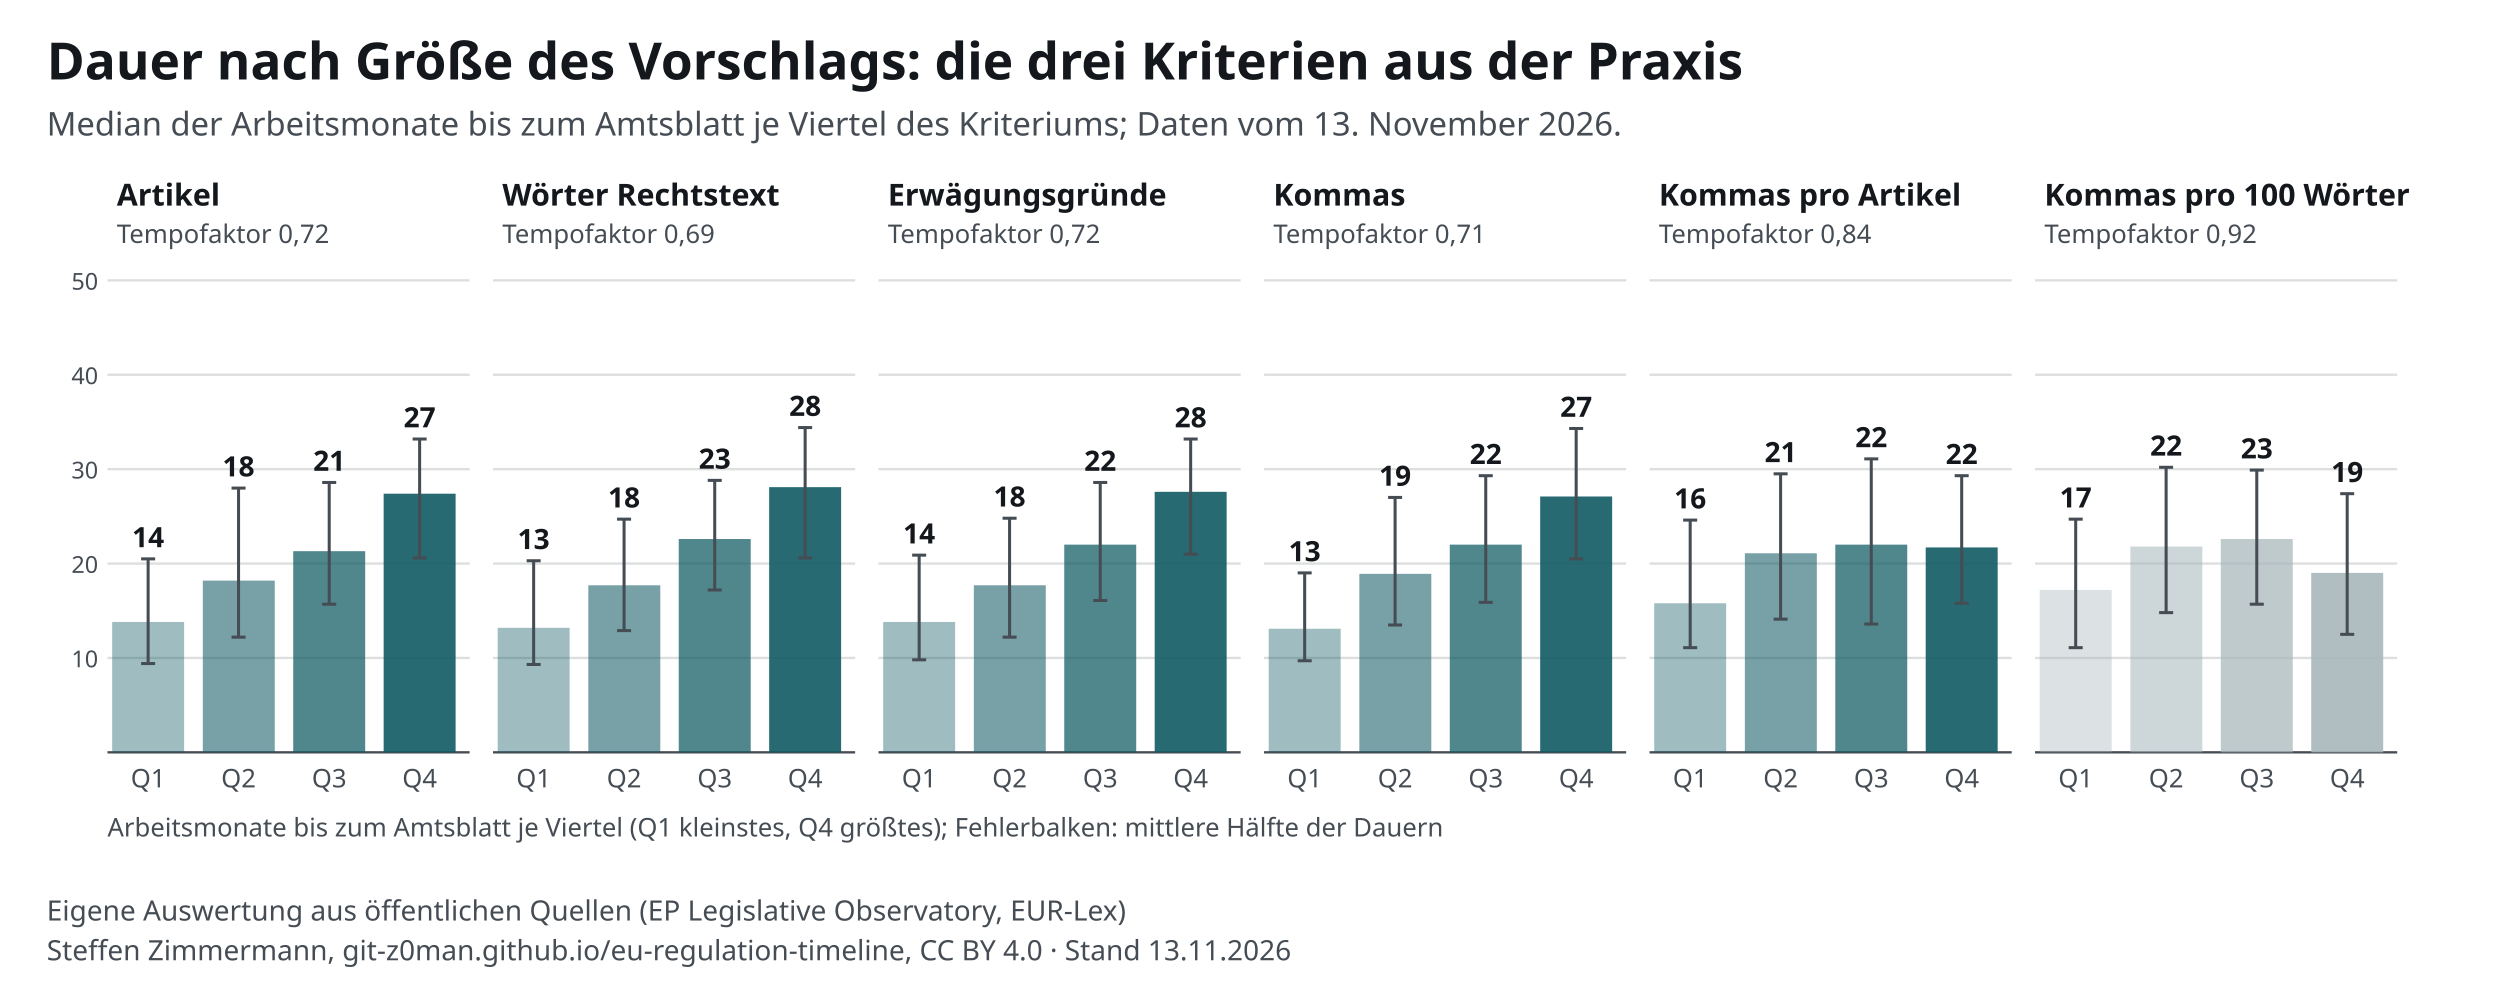
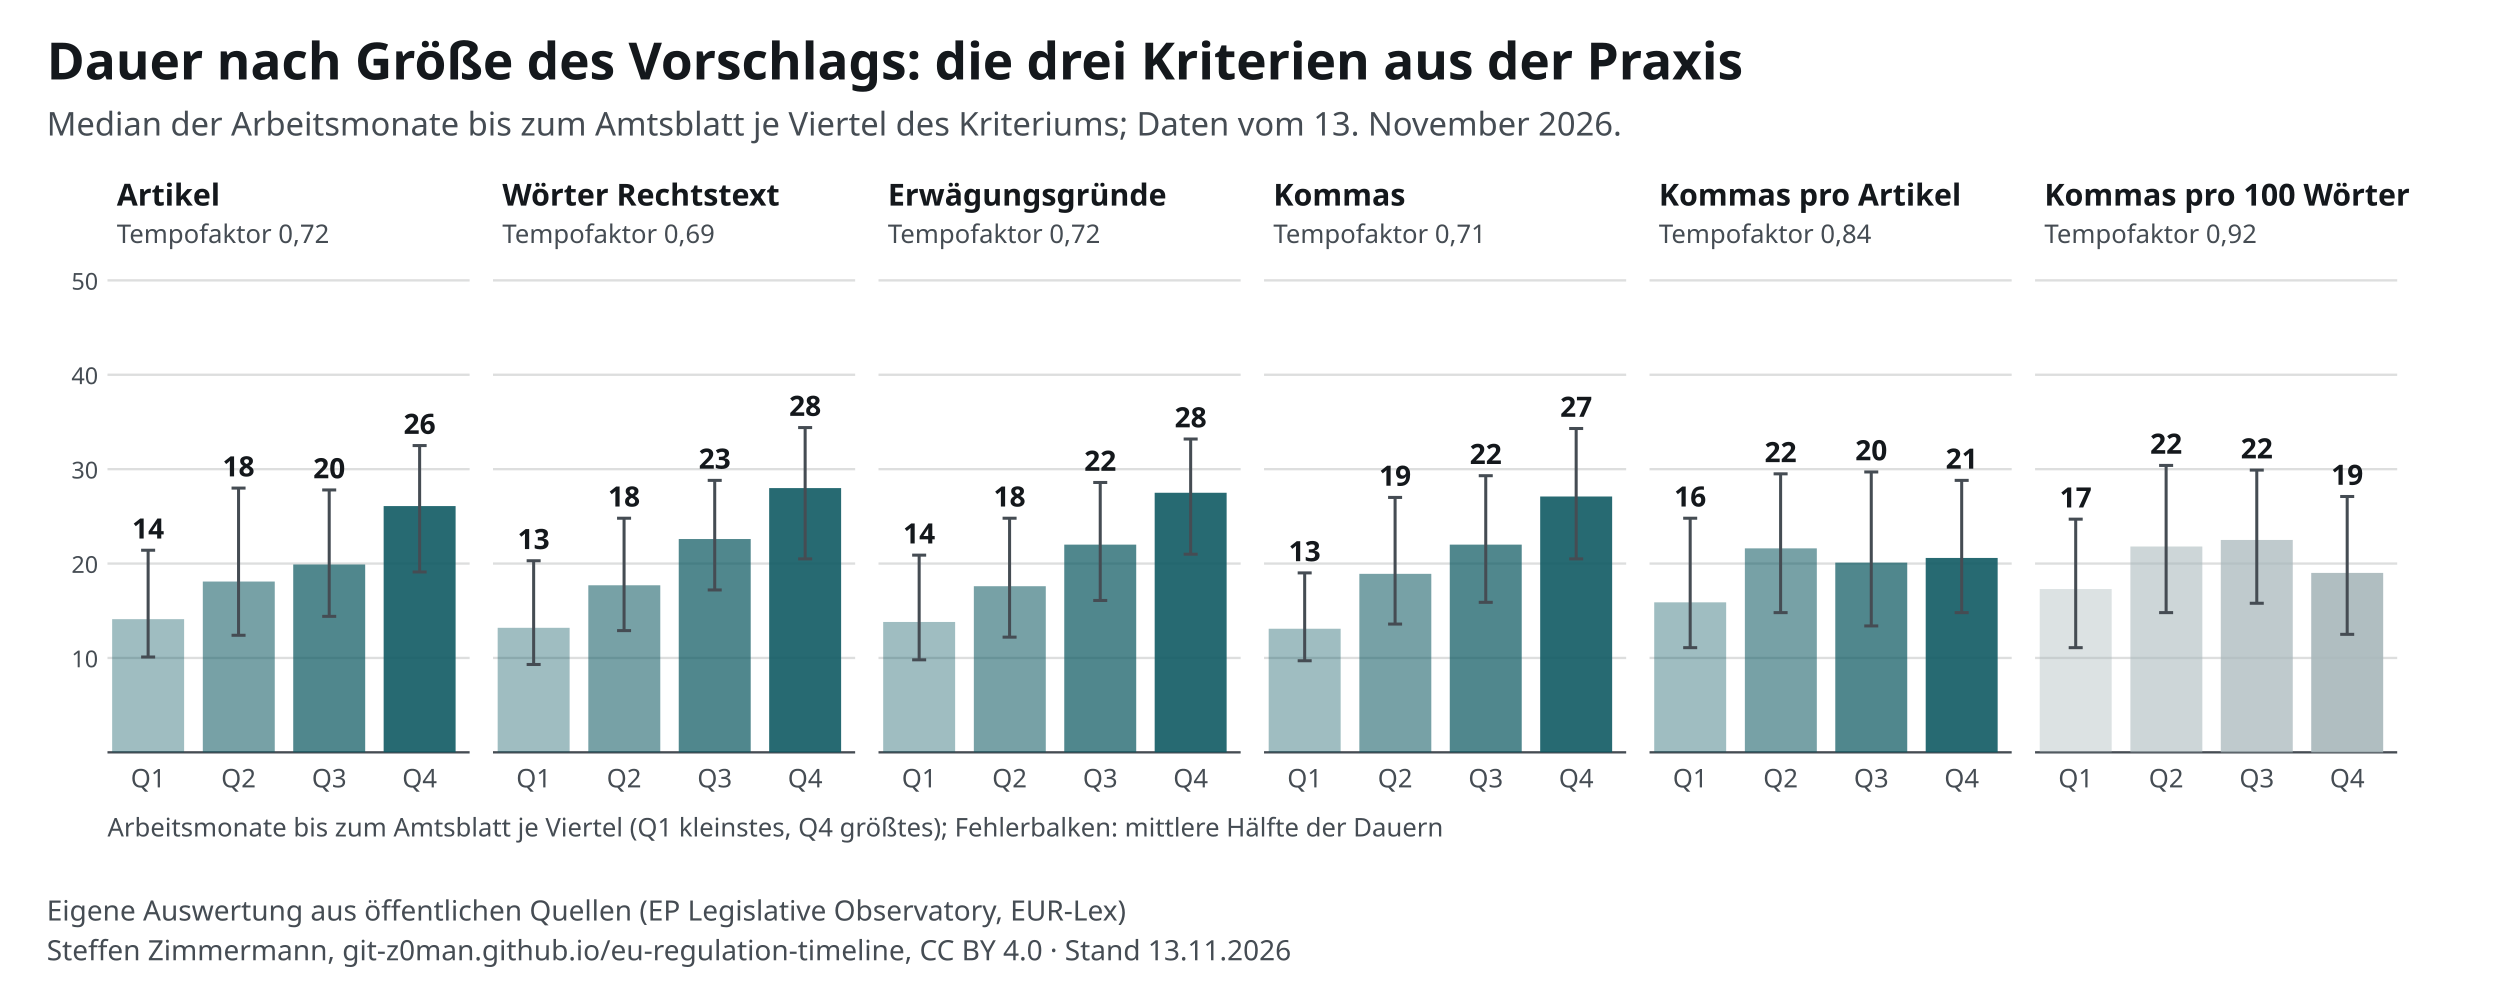
<svg xmlns="http://www.w3.org/2000/svg" width="1070" height="425" viewBox="0 0 1070 425" font-family="&quot;Source Sans 3&quot;, system-ui, -apple-system, Segoe UI, Roboto, Arial, sans-serif" font-size="13">
  <style>text{font-family:"Source Sans 3",system-ui,sans-serif}.ink,.inkf{fill:#14181c}.mu{fill:#454c53}.gr{stroke:#14181c24}.ax{stroke:#454c53}.acc{fill:#0f5a63}.accs{stroke:#0f5a63}.grey{fill:#a7b7ba}.greys{stroke:#6e9195}.tint{fill:#e3eeef}.sheet{fill:#fff}.inks{stroke:#14181c}.ink2s{stroke:#454c53}.ink2f{fill:#454c53}.hol{fill:#fff;stroke:#14181c}.holq{fill:#fff;stroke:#6e9195}.halo{paint-order:stroke;stroke:#fff;stroke-width:4px;stroke-linejoin:round}.hit .bg{fill:transparent}[hidden]{display:none}</style>
  <rect width="1070" height="425" fill="#fff" />
  <text x="20" y="34" font-size="22" font-weight="700" class="ink">Dauer nach Größe des Vorschlags: die drei Kriterien aus der Praxis</text>
  <text x="20" y="58" font-size="14" class="mu">Median der Arbeitsmonate bis zum Amtsblatt je Viertel des Kriteriums; Daten vom 13. November 2026.</text>
  <g transform="translate(20,72)">
    <text x="30.0" y="16.0" font-size="13" text-anchor="start" class="ink" font-weight="700">Artikel</text>
    <text x="30.0" y="32.0" font-size="11" text-anchor="start" class="mu">Tempofaktor 0,72</text>
    <line x1="26" y1="209.6" x2="181" y2="209.6" class="gr" />
    <text x="22.0" y="213.6" font-size="10" text-anchor="end" class="mu">10</text>
    <line x1="26" y1="169.2" x2="181" y2="169.2" class="gr" />
    <text x="22.0" y="173.2" font-size="10" text-anchor="end" class="mu">20</text>
    <line x1="26" y1="128.8" x2="181" y2="128.8" class="gr" />
    <text x="22.0" y="132.8" font-size="10" text-anchor="end" class="mu">30</text>
    <line x1="26" y1="88.4" x2="181" y2="88.4" class="gr" />
    <text x="22.0" y="92.4" font-size="10" text-anchor="end" class="mu">40</text>
    <line x1="26" y1="48.0" x2="181" y2="48.0" class="gr" />
    <text x="22.0" y="52.0" font-size="10" text-anchor="end" class="mu">50</text>
    <line x1="26" y1="250" x2="181" y2="250" class="ax" />
    <g>
-       <rect x="28.0" y="194.2" width="30.8" height="55.8" class="acc" opacity="0.40" />
-       <line x1="43.4" y1="212.0" x2="43.4" y2="167.2" class="ink2s" stroke-width="1.3" />
-       <line x1="40.4" y1="212.0" x2="46.4" y2="212.0" class="ink2s" stroke-width="1.3" />
-       <line x1="40.4" y1="167.2" x2="46.4" y2="167.2" class="ink2s" stroke-width="1.3" />
-       <text x="43.4" y="162.2" font-size="12" text-anchor="middle" class="ink" font-weight="600">14</text>
+       <rect x="28.0" y="193.0" width="30.8" height="57.0" class="acc" opacity="0.40" />
+       <line x1="43.4" y1="209.2" x2="43.4" y2="163.5" class="ink2s" stroke-width="1.3" />
+       <line x1="40.4" y1="209.2" x2="46.4" y2="209.2" class="ink2s" stroke-width="1.3" />
+       <line x1="40.4" y1="163.5" x2="46.4" y2="163.5" class="ink2s" stroke-width="1.3" />
+       <text x="43.4" y="158.5" font-size="12" text-anchor="middle" class="ink" font-weight="600">14</text>
      <text x="43.4" y="265.0" font-size="11" text-anchor="middle" class="mu">Q1</text>
    </g>
    <g>
-       <rect x="66.8" y="176.5" width="30.8" height="73.5" class="acc" opacity="0.57" />
-       <line x1="82.1" y1="200.7" x2="82.1" y2="136.9" class="ink2s" stroke-width="1.3" />
-       <line x1="79.1" y1="200.7" x2="85.1" y2="200.7" class="ink2s" stroke-width="1.3" />
+       <rect x="66.8" y="176.9" width="30.8" height="73.1" class="acc" opacity="0.57" />
+       <line x1="82.1" y1="199.9" x2="82.1" y2="136.9" class="ink2s" stroke-width="1.3" />
+       <line x1="79.1" y1="199.9" x2="85.1" y2="199.9" class="ink2s" stroke-width="1.3" />
      <line x1="79.1" y1="136.9" x2="85.1" y2="136.9" class="ink2s" stroke-width="1.3" />
      <text x="82.1" y="131.9" font-size="12" text-anchor="middle" class="ink" font-weight="600">18</text>
      <text x="82.1" y="265.0" font-size="11" text-anchor="middle" class="mu">Q2</text>
    </g>
    <g>
-       <rect x="105.5" y="163.9" width="30.8" height="86.1" class="acc" opacity="0.73" />
-       <line x1="120.9" y1="186.6" x2="120.9" y2="134.5" class="ink2s" stroke-width="1.3" />
-       <line x1="117.9" y1="186.6" x2="123.9" y2="186.6" class="ink2s" stroke-width="1.3" />
-       <line x1="117.9" y1="134.5" x2="123.9" y2="134.5" class="ink2s" stroke-width="1.3" />
-       <text x="120.9" y="129.5" font-size="12" text-anchor="middle" class="ink" font-weight="600">21</text>
+       <rect x="105.5" y="169.6" width="30.8" height="80.4" class="acc" opacity="0.73" />
+       <line x1="120.9" y1="191.8" x2="120.9" y2="137.7" class="ink2s" stroke-width="1.3" />
+       <line x1="117.9" y1="191.8" x2="123.9" y2="191.8" class="ink2s" stroke-width="1.3" />
+       <line x1="117.9" y1="137.7" x2="123.9" y2="137.7" class="ink2s" stroke-width="1.3" />
+       <text x="120.9" y="132.7" font-size="12" text-anchor="middle" class="ink" font-weight="600">20</text>
      <text x="120.9" y="265.0" font-size="11" text-anchor="middle" class="mu">Q3</text>
    </g>
    <g>
-       <rect x="144.2" y="139.3" width="30.8" height="110.7" class="acc" opacity="0.90" />
-       <line x1="159.6" y1="166.8" x2="159.6" y2="115.9" class="ink2s" stroke-width="1.3" />
-       <line x1="156.6" y1="166.8" x2="162.6" y2="166.8" class="ink2s" stroke-width="1.3" />
-       <line x1="156.6" y1="115.9" x2="162.6" y2="115.9" class="ink2s" stroke-width="1.3" />
-       <text x="159.6" y="110.9" font-size="12" text-anchor="middle" class="ink" font-weight="600">27</text>
+       <rect x="144.2" y="144.6" width="30.8" height="105.4" class="acc" opacity="0.90" />
+       <line x1="159.6" y1="172.8" x2="159.6" y2="118.7" class="ink2s" stroke-width="1.3" />
+       <line x1="156.6" y1="172.8" x2="162.6" y2="172.8" class="ink2s" stroke-width="1.3" />
+       <line x1="156.6" y1="118.7" x2="162.6" y2="118.7" class="ink2s" stroke-width="1.3" />
+       <text x="159.6" y="113.7" font-size="12" text-anchor="middle" class="ink" font-weight="600">26</text>
      <text x="159.6" y="265.0" font-size="11" text-anchor="middle" class="mu">Q4</text>
    </g>
    <text x="195.0" y="16.0" font-size="13" text-anchor="start" class="ink" font-weight="700">Wörter Rechtstext</text>
    <text x="195.0" y="32.0" font-size="11" text-anchor="start" class="mu">Tempofaktor 0,69</text>
    <line x1="191" y1="209.6" x2="346" y2="209.6" class="gr" />
    <line x1="191" y1="169.2" x2="346" y2="169.2" class="gr" />
    <line x1="191" y1="128.8" x2="346" y2="128.8" class="gr" />
    <line x1="191" y1="88.4" x2="346" y2="88.4" class="gr" />
    <line x1="191" y1="48.0" x2="346" y2="48.0" class="gr" />
    <line x1="191" y1="250" x2="346" y2="250" class="ax" />
    <g>
      <rect x="193.0" y="196.7" width="30.8" height="53.3" class="acc" opacity="0.40" />
      <line x1="208.4" y1="212.4" x2="208.4" y2="168.0" class="ink2s" stroke-width="1.3" />
      <line x1="205.4" y1="212.4" x2="211.4" y2="212.4" class="ink2s" stroke-width="1.3" />
      <line x1="205.4" y1="168.0" x2="211.4" y2="168.0" class="ink2s" stroke-width="1.3" />
      <text x="208.4" y="163.0" font-size="12" text-anchor="middle" class="ink" font-weight="600">13</text>
      <text x="208.4" y="265.0" font-size="11" text-anchor="middle" class="mu">Q1</text>
    </g>
    <g>
      <rect x="231.8" y="178.5" width="30.8" height="71.5" class="acc" opacity="0.57" />
-       <line x1="247.1" y1="197.9" x2="247.1" y2="150.2" class="ink2s" stroke-width="1.3" />
+       <line x1="247.1" y1="197.9" x2="247.1" y2="149.8" class="ink2s" stroke-width="1.3" />
      <line x1="244.1" y1="197.9" x2="250.1" y2="197.9" class="ink2s" stroke-width="1.3" />
-       <line x1="244.1" y1="150.2" x2="250.1" y2="150.2" class="ink2s" stroke-width="1.3" />
-       <text x="247.1" y="145.2" font-size="12" text-anchor="middle" class="ink" font-weight="600">18</text>
+       <line x1="244.1" y1="149.8" x2="250.1" y2="149.8" class="ink2s" stroke-width="1.3" />
+       <text x="247.1" y="144.8" font-size="12" text-anchor="middle" class="ink" font-weight="600">18</text>
      <text x="247.1" y="265.0" font-size="11" text-anchor="middle" class="mu">Q2</text>
    </g>
    <g>
      <rect x="270.5" y="158.7" width="30.8" height="91.3" class="acc" opacity="0.73" />
      <line x1="285.9" y1="180.5" x2="285.9" y2="133.6" class="ink2s" stroke-width="1.3" />
      <line x1="282.9" y1="180.5" x2="288.9" y2="180.5" class="ink2s" stroke-width="1.3" />
      <line x1="282.9" y1="133.6" x2="288.9" y2="133.6" class="ink2s" stroke-width="1.3" />
      <text x="285.9" y="128.6" font-size="12" text-anchor="middle" class="ink" font-weight="600">23</text>
      <text x="285.9" y="265.0" font-size="11" text-anchor="middle" class="mu">Q3</text>
    </g>
    <g>
-       <rect x="309.2" y="136.5" width="30.8" height="113.5" class="acc" opacity="0.90" />
-       <line x1="324.6" y1="166.8" x2="324.6" y2="111.0" class="ink2s" stroke-width="1.3" />
-       <line x1="321.6" y1="166.8" x2="327.6" y2="166.8" class="ink2s" stroke-width="1.3" />
+       <rect x="309.2" y="136.9" width="30.8" height="113.1" class="acc" opacity="0.90" />
+       <line x1="324.6" y1="167.2" x2="324.6" y2="111.0" class="ink2s" stroke-width="1.3" />
+       <line x1="321.6" y1="167.2" x2="327.6" y2="167.2" class="ink2s" stroke-width="1.3" />
      <line x1="321.6" y1="111.0" x2="327.6" y2="111.0" class="ink2s" stroke-width="1.3" />
      <text x="324.6" y="106.0" font-size="12" text-anchor="middle" class="ink" font-weight="600">28</text>
      <text x="324.6" y="265.0" font-size="11" text-anchor="middle" class="mu">Q4</text>
    </g>
    <text x="360.0" y="16.0" font-size="13" text-anchor="start" class="ink" font-weight="700">Erwägungsgründe</text>
    <text x="360.0" y="32.0" font-size="11" text-anchor="start" class="mu">Tempofaktor 0,72</text>
    <line x1="356" y1="209.6" x2="511" y2="209.6" class="gr" />
    <line x1="356" y1="169.2" x2="511" y2="169.2" class="gr" />
    <line x1="356" y1="128.8" x2="511" y2="128.8" class="gr" />
    <line x1="356" y1="88.4" x2="511" y2="88.4" class="gr" />
    <line x1="356" y1="48.0" x2="511" y2="48.0" class="gr" />
    <line x1="356" y1="250" x2="511" y2="250" class="ax" />
    <g>
      <rect x="358.0" y="194.2" width="30.8" height="55.8" class="acc" opacity="0.40" />
      <line x1="373.4" y1="210.4" x2="373.4" y2="165.6" class="ink2s" stroke-width="1.3" />
      <line x1="370.4" y1="210.4" x2="376.4" y2="210.4" class="ink2s" stroke-width="1.3" />
      <line x1="370.4" y1="165.6" x2="376.4" y2="165.6" class="ink2s" stroke-width="1.3" />
      <text x="373.4" y="160.6" font-size="12" text-anchor="middle" class="ink" font-weight="600">14</text>
      <text x="373.4" y="265.0" font-size="11" text-anchor="middle" class="mu">Q1</text>
    </g>
    <g>
-       <rect x="396.8" y="178.5" width="30.8" height="71.5" class="acc" opacity="0.57" />
+       <rect x="396.8" y="178.9" width="30.8" height="71.1" class="acc" opacity="0.57" />
      <line x1="412.1" y1="200.7" x2="412.1" y2="149.8" class="ink2s" stroke-width="1.3" />
      <line x1="409.1" y1="200.7" x2="415.1" y2="200.7" class="ink2s" stroke-width="1.3" />
      <line x1="409.1" y1="149.8" x2="415.1" y2="149.8" class="ink2s" stroke-width="1.3" />
      <text x="412.1" y="144.8" font-size="12" text-anchor="middle" class="ink" font-weight="600">18</text>
      <text x="412.1" y="265.0" font-size="11" text-anchor="middle" class="mu">Q2</text>
    </g>
    <g>
      <rect x="435.5" y="161.1" width="30.8" height="88.9" class="acc" opacity="0.73" />
      <line x1="450.9" y1="185.0" x2="450.9" y2="134.5" class="ink2s" stroke-width="1.3" />
      <line x1="447.9" y1="185.0" x2="453.9" y2="185.0" class="ink2s" stroke-width="1.3" />
      <line x1="447.9" y1="134.5" x2="453.9" y2="134.5" class="ink2s" stroke-width="1.3" />
      <text x="450.9" y="129.5" font-size="12" text-anchor="middle" class="ink" font-weight="600">22</text>
      <text x="450.9" y="265.0" font-size="11" text-anchor="middle" class="mu">Q3</text>
    </g>
    <g>
-       <rect x="474.2" y="138.5" width="30.8" height="111.5" class="acc" opacity="0.90" />
+       <rect x="474.2" y="138.9" width="30.8" height="111.1" class="acc" opacity="0.90" />
      <line x1="489.6" y1="165.2" x2="489.6" y2="115.9" class="ink2s" stroke-width="1.3" />
      <line x1="486.6" y1="165.2" x2="492.6" y2="165.2" class="ink2s" stroke-width="1.3" />
      <line x1="486.6" y1="115.9" x2="492.6" y2="115.9" class="ink2s" stroke-width="1.3" />
      <text x="489.6" y="110.9" font-size="12" text-anchor="middle" class="ink" font-weight="600">28</text>
      <text x="489.6" y="265.0" font-size="11" text-anchor="middle" class="mu">Q4</text>
    </g>
    <text x="525.0" y="16.0" font-size="13" text-anchor="start" class="ink" font-weight="700">Kommas</text>
    <text x="525.0" y="32.0" font-size="11" text-anchor="start" class="mu">Tempofaktor 0,71</text>
    <line x1="521" y1="209.6" x2="676" y2="209.6" class="gr" />
    <line x1="521" y1="169.2" x2="676" y2="169.2" class="gr" />
    <line x1="521" y1="128.8" x2="676" y2="128.8" class="gr" />
    <line x1="521" y1="88.4" x2="676" y2="88.4" class="gr" />
    <line x1="521" y1="48.0" x2="676" y2="48.0" class="gr" />
    <line x1="521" y1="250" x2="676" y2="250" class="ax" />
    <g>
      <rect x="523.0" y="197.1" width="30.8" height="52.9" class="acc" opacity="0.40" />
      <line x1="538.4" y1="210.8" x2="538.4" y2="173.2" class="ink2s" stroke-width="1.3" />
      <line x1="535.4" y1="210.8" x2="541.4" y2="210.8" class="ink2s" stroke-width="1.3" />
      <line x1="535.4" y1="173.2" x2="541.4" y2="173.2" class="ink2s" stroke-width="1.3" />
      <text x="538.4" y="168.2" font-size="12" text-anchor="middle" class="ink" font-weight="600">13</text>
      <text x="538.4" y="265.0" font-size="11" text-anchor="middle" class="mu">Q1</text>
    </g>
    <g>
      <rect x="561.8" y="173.6" width="30.8" height="76.4" class="acc" opacity="0.57" />
-       <line x1="577.1" y1="195.5" x2="577.1" y2="140.9" class="ink2s" stroke-width="1.3" />
-       <line x1="574.1" y1="195.5" x2="580.1" y2="195.5" class="ink2s" stroke-width="1.3" />
+       <line x1="577.1" y1="195.1" x2="577.1" y2="140.9" class="ink2s" stroke-width="1.3" />
+       <line x1="574.1" y1="195.1" x2="580.1" y2="195.1" class="ink2s" stroke-width="1.3" />
      <line x1="574.1" y1="140.9" x2="580.1" y2="140.9" class="ink2s" stroke-width="1.3" />
      <text x="577.1" y="135.9" font-size="12" text-anchor="middle" class="ink" font-weight="600">19</text>
      <text x="577.1" y="265.0" font-size="11" text-anchor="middle" class="mu">Q2</text>
    </g>
    <g>
      <rect x="600.5" y="161.1" width="30.8" height="88.9" class="acc" opacity="0.73" />
      <line x1="615.9" y1="185.8" x2="615.9" y2="131.6" class="ink2s" stroke-width="1.3" />
      <line x1="612.9" y1="185.8" x2="618.9" y2="185.8" class="ink2s" stroke-width="1.3" />
      <line x1="612.9" y1="131.6" x2="618.9" y2="131.6" class="ink2s" stroke-width="1.3" />
      <text x="615.9" y="126.6" font-size="12" text-anchor="middle" class="ink" font-weight="600">22</text>
      <text x="615.9" y="265.0" font-size="11" text-anchor="middle" class="mu">Q3</text>
    </g>
    <g>
      <rect x="639.2" y="140.5" width="30.8" height="109.5" class="acc" opacity="0.90" />
      <line x1="654.6" y1="167.2" x2="654.6" y2="111.4" class="ink2s" stroke-width="1.3" />
      <line x1="651.6" y1="167.2" x2="657.6" y2="167.2" class="ink2s" stroke-width="1.3" />
      <line x1="651.6" y1="111.4" x2="657.6" y2="111.4" class="ink2s" stroke-width="1.3" />
      <text x="654.6" y="106.4" font-size="12" text-anchor="middle" class="ink" font-weight="600">27</text>
      <text x="654.6" y="265.0" font-size="11" text-anchor="middle" class="mu">Q4</text>
    </g>
    <text x="690.0" y="16.0" font-size="13" text-anchor="start" class="ink" font-weight="700">Kommas pro Artikel</text>
    <text x="690.0" y="32.0" font-size="11" text-anchor="start" class="mu">Tempofaktor 0,84</text>
    <line x1="686" y1="209.6" x2="841" y2="209.6" class="gr" />
    <line x1="686" y1="169.2" x2="841" y2="169.2" class="gr" />
    <line x1="686" y1="128.8" x2="841" y2="128.8" class="gr" />
    <line x1="686" y1="88.4" x2="841" y2="88.4" class="gr" />
    <line x1="686" y1="48.0" x2="841" y2="48.0" class="gr" />
    <line x1="686" y1="250" x2="841" y2="250" class="ax" />
    <g>
-       <rect x="688.0" y="186.2" width="30.8" height="63.8" class="acc" opacity="0.40" />
-       <line x1="703.4" y1="205.2" x2="703.4" y2="150.6" class="ink2s" stroke-width="1.3" />
+       <rect x="688.0" y="185.8" width="30.8" height="64.2" class="acc" opacity="0.40" />
+       <line x1="703.4" y1="205.2" x2="703.4" y2="149.8" class="ink2s" stroke-width="1.3" />
      <line x1="700.4" y1="205.2" x2="706.4" y2="205.2" class="ink2s" stroke-width="1.3" />
-       <line x1="700.4" y1="150.6" x2="706.4" y2="150.6" class="ink2s" stroke-width="1.3" />
-       <text x="703.4" y="145.6" font-size="12" text-anchor="middle" class="ink" font-weight="600">16</text>
+       <line x1="700.4" y1="149.8" x2="706.4" y2="149.8" class="ink2s" stroke-width="1.3" />
+       <text x="703.4" y="144.8" font-size="12" text-anchor="middle" class="ink" font-weight="600">16</text>
      <text x="703.4" y="265.0" font-size="11" text-anchor="middle" class="mu">Q1</text>
    </g>
    <g>
-       <rect x="726.8" y="164.8" width="30.8" height="85.2" class="acc" opacity="0.57" />
-       <line x1="742.1" y1="193.0" x2="742.1" y2="130.8" class="ink2s" stroke-width="1.3" />
-       <line x1="739.1" y1="193.0" x2="745.1" y2="193.0" class="ink2s" stroke-width="1.3" />
+       <rect x="726.8" y="162.7" width="30.8" height="87.3" class="acc" opacity="0.57" />
+       <line x1="742.1" y1="190.2" x2="742.1" y2="130.8" class="ink2s" stroke-width="1.3" />
+       <line x1="739.1" y1="190.2" x2="745.1" y2="190.2" class="ink2s" stroke-width="1.3" />
      <line x1="739.1" y1="130.8" x2="745.1" y2="130.8" class="ink2s" stroke-width="1.3" />
-       <text x="742.1" y="125.8" font-size="12" text-anchor="middle" class="ink" font-weight="600">21</text>
+       <text x="742.1" y="125.8" font-size="12" text-anchor="middle" class="ink" font-weight="600">22</text>
      <text x="742.1" y="265.0" font-size="11" text-anchor="middle" class="mu">Q2</text>
    </g>
    <g>
-       <rect x="765.5" y="161.1" width="30.8" height="88.9" class="acc" opacity="0.73" />
-       <line x1="780.9" y1="195.1" x2="780.9" y2="124.4" class="ink2s" stroke-width="1.3" />
-       <line x1="777.9" y1="195.1" x2="783.9" y2="195.1" class="ink2s" stroke-width="1.3" />
-       <line x1="777.9" y1="124.4" x2="783.9" y2="124.4" class="ink2s" stroke-width="1.3" />
-       <text x="780.9" y="119.4" font-size="12" text-anchor="middle" class="ink" font-weight="600">22</text>
+       <rect x="765.5" y="168.8" width="30.8" height="81.2" class="acc" opacity="0.73" />
+       <line x1="780.9" y1="195.9" x2="780.9" y2="130.0" class="ink2s" stroke-width="1.3" />
+       <line x1="777.9" y1="195.9" x2="783.9" y2="195.9" class="ink2s" stroke-width="1.3" />
+       <line x1="777.9" y1="130.0" x2="783.9" y2="130.0" class="ink2s" stroke-width="1.3" />
+       <text x="780.9" y="125.0" font-size="12" text-anchor="middle" class="ink" font-weight="600">20</text>
      <text x="780.9" y="265.0" font-size="11" text-anchor="middle" class="mu">Q3</text>
    </g>
    <g>
-       <rect x="804.2" y="162.3" width="30.8" height="87.7" class="acc" opacity="0.90" />
-       <line x1="819.6" y1="186.2" x2="819.6" y2="131.6" class="ink2s" stroke-width="1.3" />
-       <line x1="816.6" y1="186.2" x2="822.6" y2="186.2" class="ink2s" stroke-width="1.3" />
-       <line x1="816.6" y1="131.6" x2="822.6" y2="131.6" class="ink2s" stroke-width="1.3" />
-       <text x="819.6" y="126.6" font-size="12" text-anchor="middle" class="ink" font-weight="600">22</text>
+       <rect x="804.2" y="166.8" width="30.8" height="83.2" class="acc" opacity="0.90" />
+       <line x1="819.6" y1="190.2" x2="819.6" y2="133.6" class="ink2s" stroke-width="1.3" />
+       <line x1="816.6" y1="190.2" x2="822.6" y2="190.2" class="ink2s" stroke-width="1.3" />
+       <line x1="816.6" y1="133.6" x2="822.6" y2="133.6" class="ink2s" stroke-width="1.3" />
+       <text x="819.6" y="128.6" font-size="12" text-anchor="middle" class="ink" font-weight="600">21</text>
      <text x="819.6" y="265.0" font-size="11" text-anchor="middle" class="mu">Q4</text>
    </g>
    <text x="855.0" y="16.0" font-size="13" text-anchor="start" class="ink" font-weight="700">Kommas pro 100 Wörter</text>
    <text x="855.0" y="32.0" font-size="11" text-anchor="start" class="mu">Tempofaktor 0,92</text>
    <line x1="851" y1="209.6" x2="1006" y2="209.6" class="gr" />
    <line x1="851" y1="169.2" x2="1006" y2="169.2" class="gr" />
    <line x1="851" y1="128.8" x2="1006" y2="128.8" class="gr" />
    <line x1="851" y1="88.4" x2="1006" y2="88.4" class="gr" />
    <line x1="851" y1="48.0" x2="1006" y2="48.0" class="gr" />
    <line x1="851" y1="250" x2="1006" y2="250" class="ax" />
    <g>
-       <rect x="853.0" y="180.5" width="30.8" height="69.5" class="grey" opacity="0.40" />
+       <rect x="853.0" y="180.1" width="30.8" height="69.9" class="grey" opacity="0.40" />
      <line x1="868.4" y1="205.2" x2="868.4" y2="150.2" class="ink2s" stroke-width="1.3" />
      <line x1="865.4" y1="205.2" x2="871.4" y2="205.2" class="ink2s" stroke-width="1.3" />
      <line x1="865.4" y1="150.2" x2="871.4" y2="150.2" class="ink2s" stroke-width="1.3" />
      <text x="868.4" y="145.2" font-size="12" text-anchor="middle" class="ink" font-weight="600">17</text>
      <text x="868.4" y="265.0" font-size="11" text-anchor="middle" class="mu">Q1</text>
    </g>
    <g>
      <rect x="891.8" y="161.9" width="30.8" height="88.1" class="grey" opacity="0.57" />
-       <line x1="907.1" y1="190.2" x2="907.1" y2="128.0" class="ink2s" stroke-width="1.3" />
+       <line x1="907.1" y1="190.2" x2="907.1" y2="127.2" class="ink2s" stroke-width="1.3" />
      <line x1="904.1" y1="190.2" x2="910.1" y2="190.2" class="ink2s" stroke-width="1.3" />
-       <line x1="904.1" y1="128.0" x2="910.1" y2="128.0" class="ink2s" stroke-width="1.3" />
-       <text x="907.1" y="123.0" font-size="12" text-anchor="middle" class="ink" font-weight="600">22</text>
+       <line x1="904.1" y1="127.2" x2="910.1" y2="127.2" class="ink2s" stroke-width="1.3" />
+       <text x="907.1" y="122.2" font-size="12" text-anchor="middle" class="ink" font-weight="600">22</text>
      <text x="907.1" y="265.0" font-size="11" text-anchor="middle" class="mu">Q2</text>
    </g>
    <g>
-       <rect x="930.5" y="158.7" width="30.8" height="91.3" class="grey" opacity="0.73" />
-       <line x1="945.9" y1="186.6" x2="945.9" y2="129.2" class="ink2s" stroke-width="1.3" />
-       <line x1="942.9" y1="186.6" x2="948.9" y2="186.6" class="ink2s" stroke-width="1.3" />
+       <rect x="930.5" y="159.1" width="30.8" height="90.9" class="grey" opacity="0.73" />
+       <line x1="945.9" y1="186.2" x2="945.9" y2="129.2" class="ink2s" stroke-width="1.3" />
+       <line x1="942.9" y1="186.2" x2="948.9" y2="186.2" class="ink2s" stroke-width="1.3" />
      <line x1="942.9" y1="129.2" x2="948.9" y2="129.2" class="ink2s" stroke-width="1.3" />
-       <text x="945.9" y="124.2" font-size="12" text-anchor="middle" class="ink" font-weight="600">23</text>
+       <text x="945.9" y="124.2" font-size="12" text-anchor="middle" class="ink" font-weight="600">22</text>
      <text x="945.9" y="265.0" font-size="11" text-anchor="middle" class="mu">Q3</text>
    </g>
    <g>
      <rect x="969.2" y="173.2" width="30.8" height="76.8" class="grey" opacity="0.90" />
-       <line x1="984.6" y1="199.5" x2="984.6" y2="139.3" class="ink2s" stroke-width="1.3" />
+       <line x1="984.6" y1="199.5" x2="984.6" y2="140.5" class="ink2s" stroke-width="1.3" />
      <line x1="981.6" y1="199.5" x2="987.6" y2="199.5" class="ink2s" stroke-width="1.3" />
-       <line x1="981.6" y1="139.3" x2="987.6" y2="139.3" class="ink2s" stroke-width="1.3" />
-       <text x="984.6" y="134.3" font-size="12" text-anchor="middle" class="ink" font-weight="600">19</text>
+       <line x1="981.6" y1="140.5" x2="987.6" y2="140.5" class="ink2s" stroke-width="1.3" />
+       <text x="984.6" y="135.5" font-size="12" text-anchor="middle" class="ink" font-weight="600">19</text>
      <text x="984.6" y="265.0" font-size="11" text-anchor="middle" class="mu">Q4</text>
    </g>
    <text x="26.0" y="286.0" font-size="11" text-anchor="start" class="mu">Arbeitsmonate bis zum Amtsblatt je Viertel (Q1 kleinstes, Q4 größtes); Fehlerbalken: mittlere Hälfte der Dauern</text>
  </g>
  <text x="20" y="394" font-size="12" class="mu">Eigene Auswertung aus öffentlichen Quellen (EP Legislative Observatory, EUR-Lex)</text>
  <text x="20" y="411" font-size="12" class="mu">Steffen Zimmermann, git-z0man.github.io/eu-regulation-timeline, CC BY 4.0 · Stand 13.11.2026</text>
</svg>
